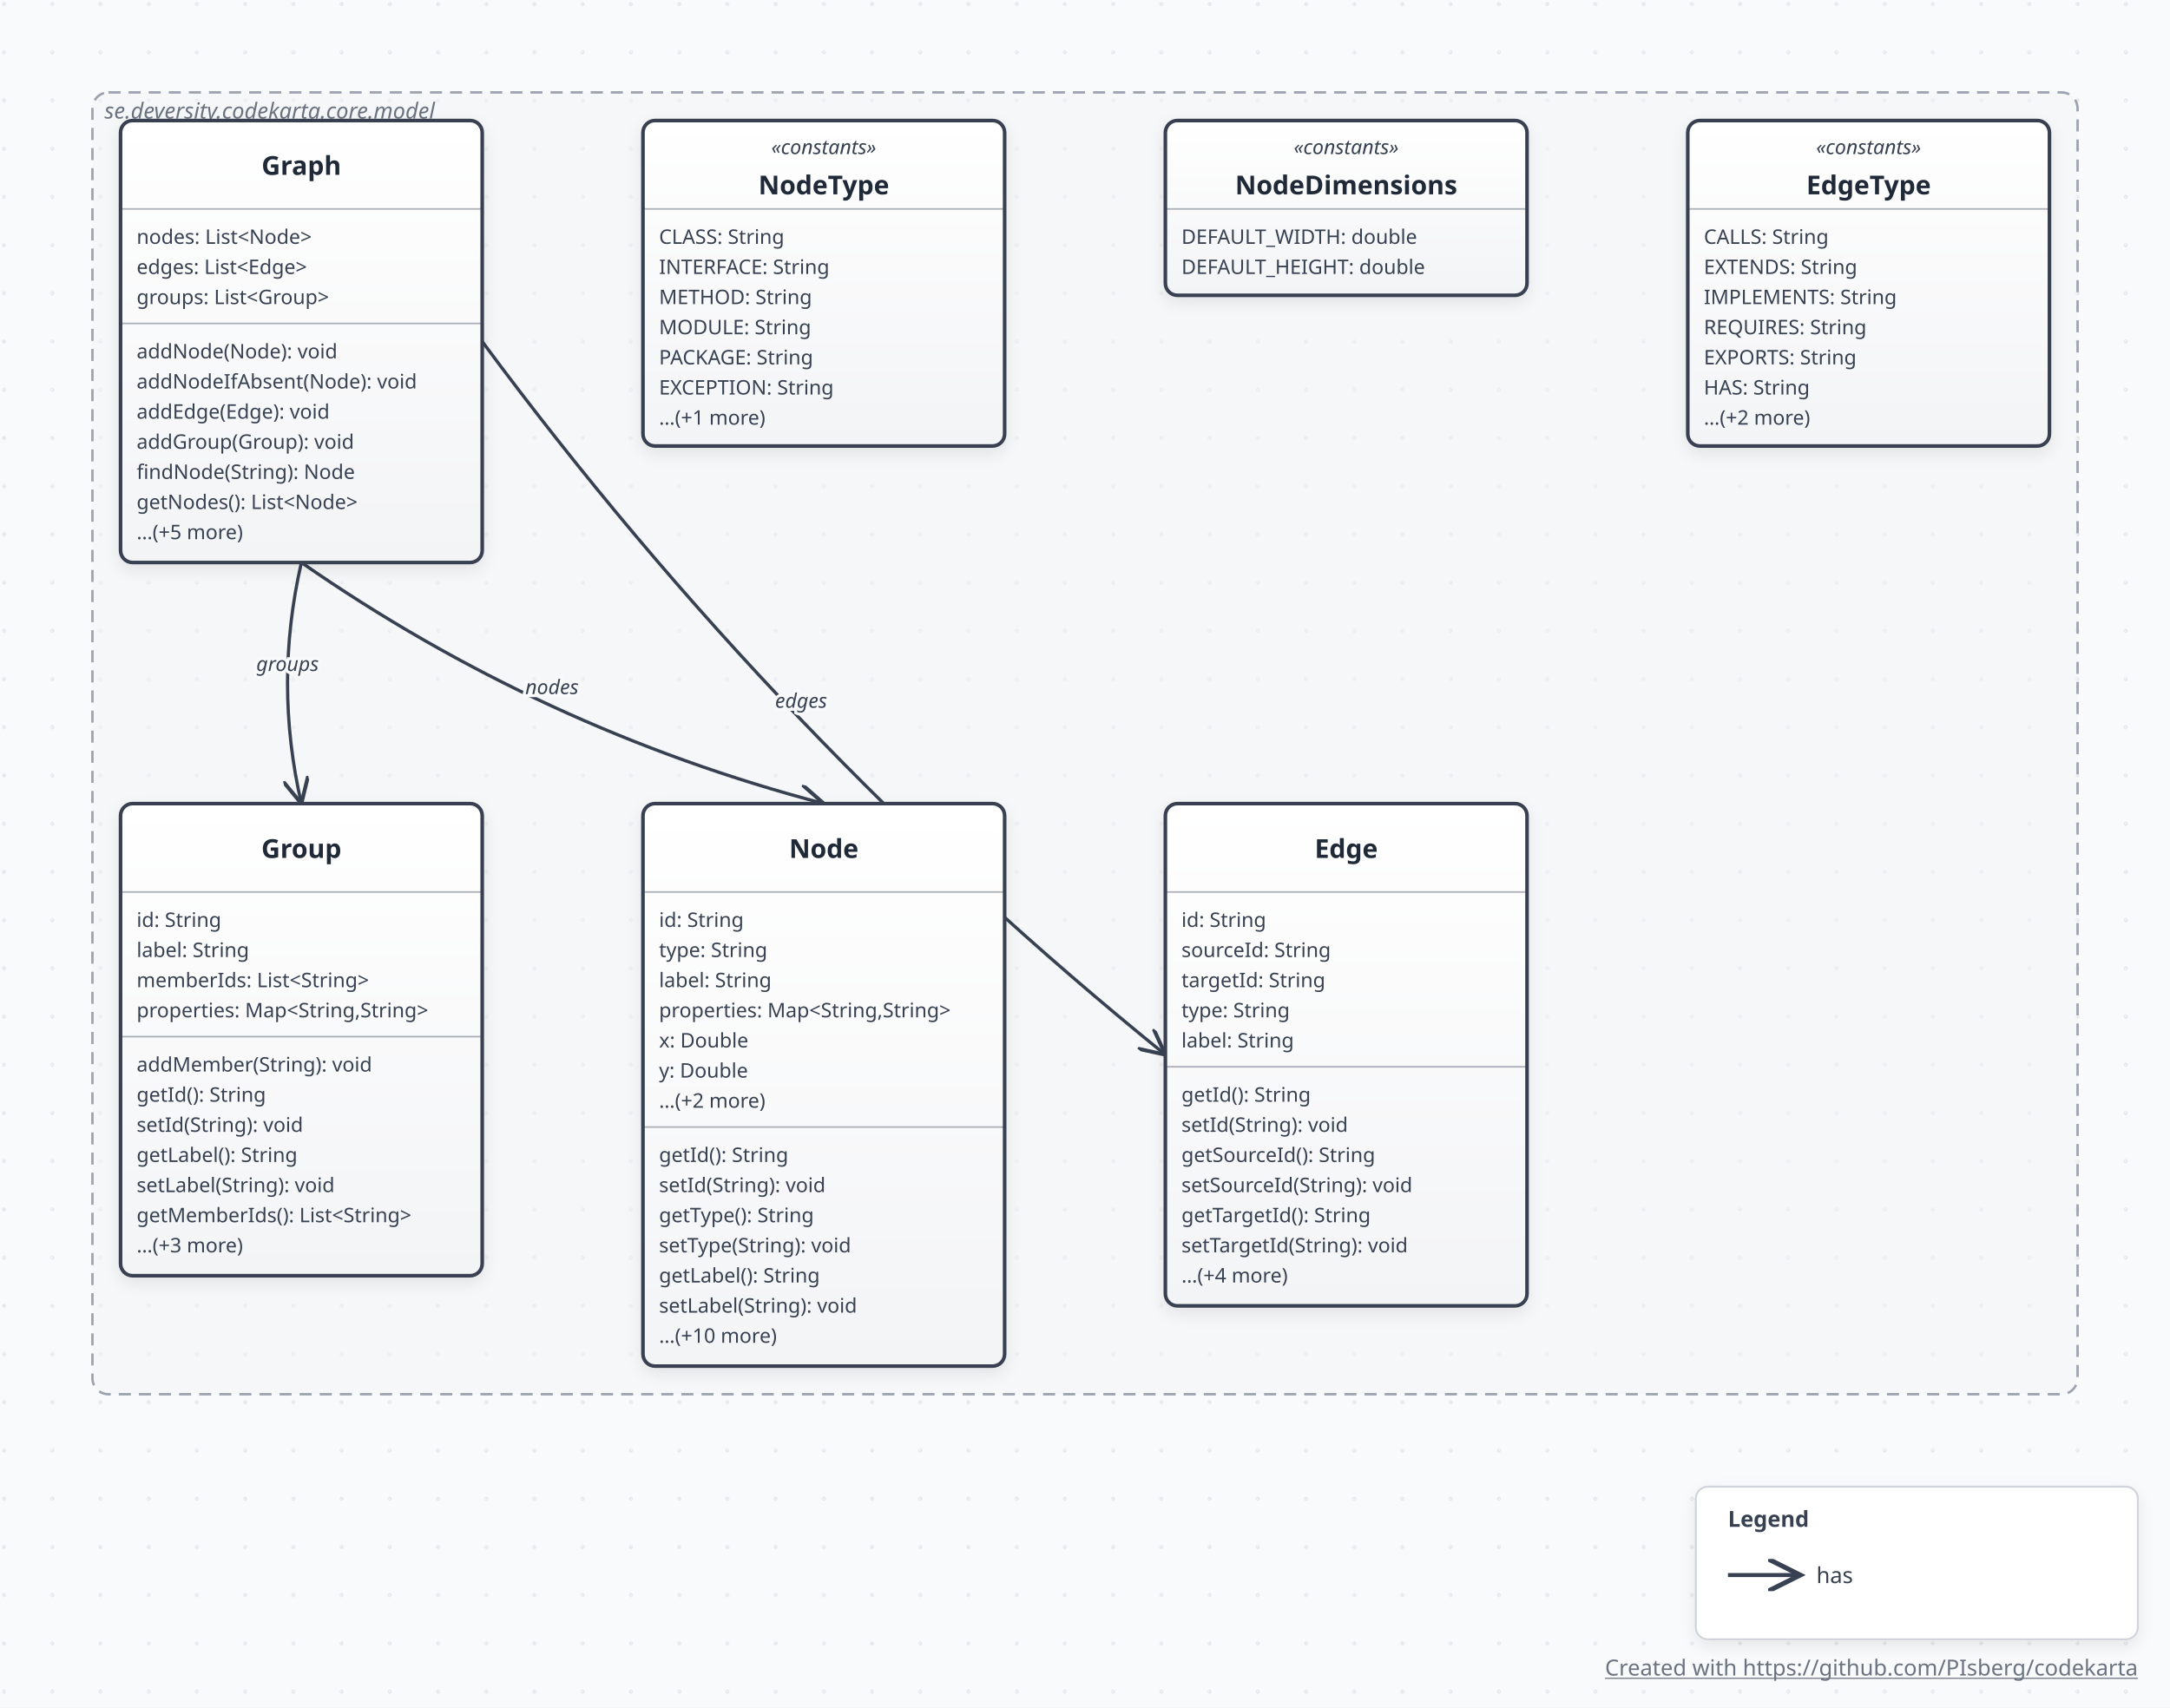
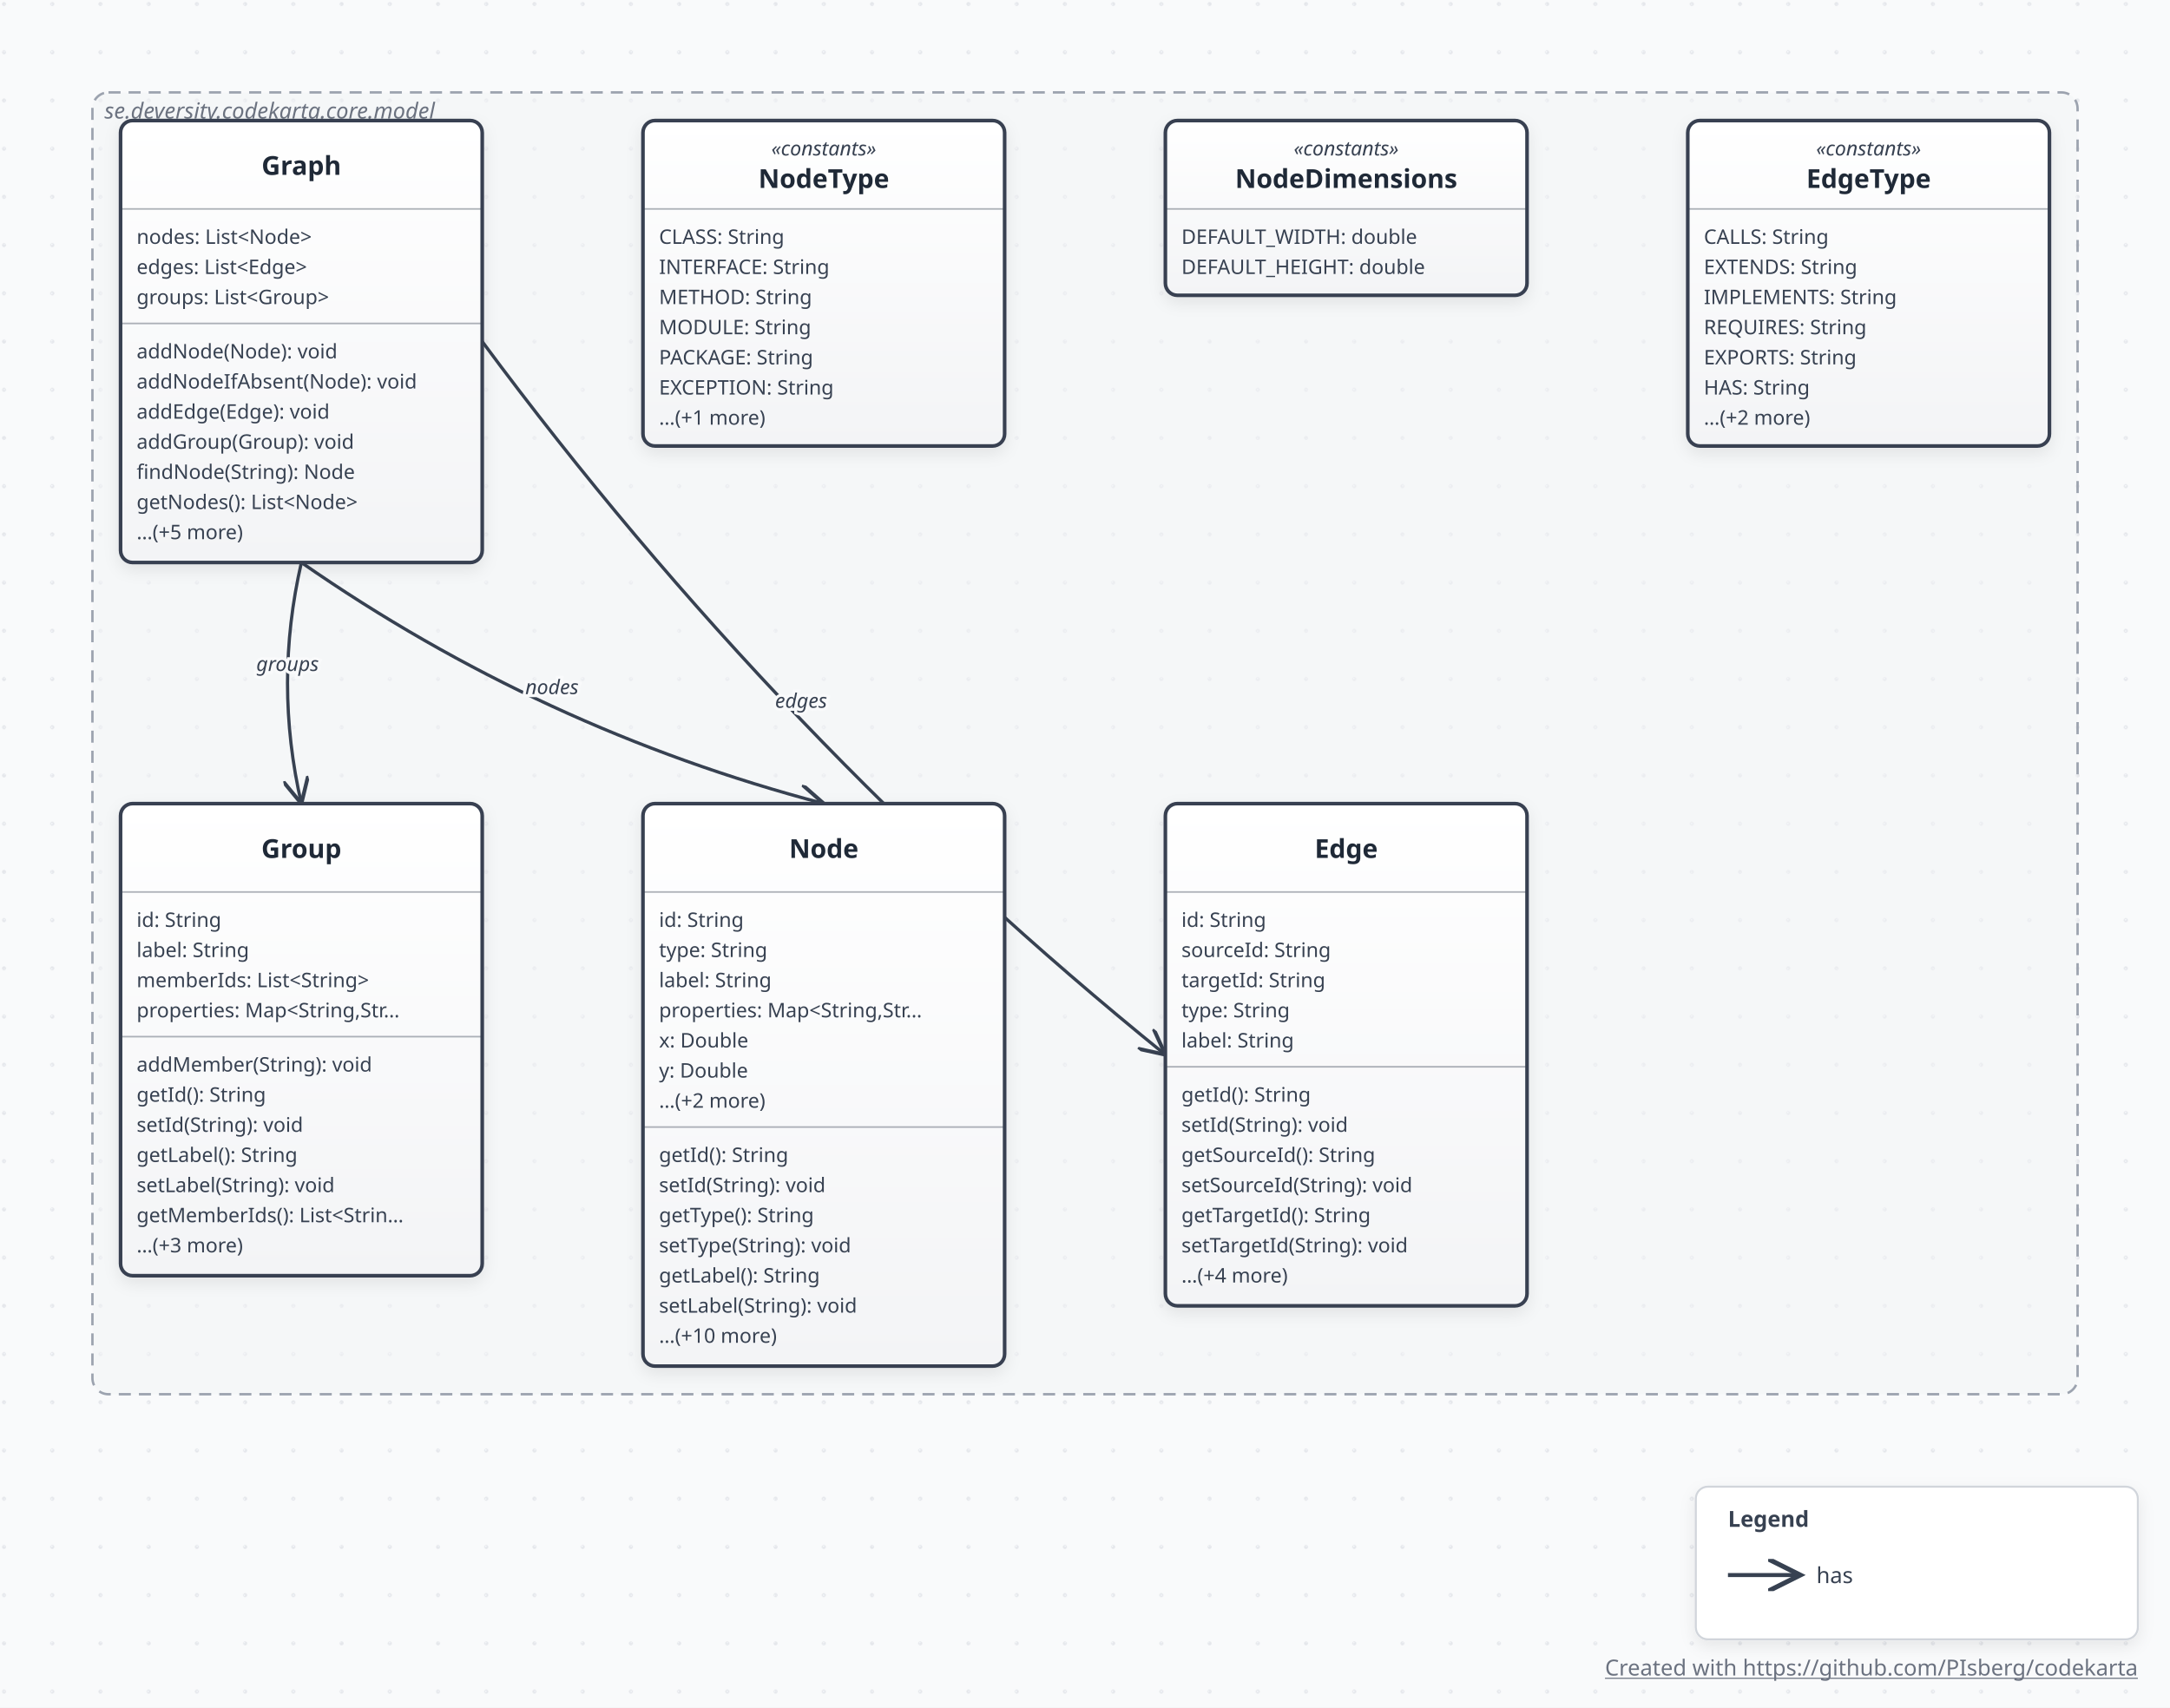
<svg xmlns="http://www.w3.org/2000/svg" width="1080" height="850" viewBox="0 0 1080 850">
  <defs>
    <style>
svg { font-family: 'Outfit', 'Inter', -apple-system, BlinkMacSystemFont, 'Segoe UI', sans-serif; }
text { font-family: 'Outfit', 'Inter', -apple-system, BlinkMacSystemFont, 'Segoe UI', sans-serif !important; }
.node-rect { transition: filter 0.2s ease, stroke-width 0.2s ease, stroke 0.2s ease; }
.node-rect:hover { stroke-width: 2.2 !important; filter: drop-shadow(0 8px 16px rgba(15, 23, 42, 0.12)) !important; }
.edge-line { stroke-linecap: round; stroke-linejoin: round; transition: stroke-width 0.2s ease; }
.edge-line:hover { stroke-width: 2.5 !important; }
.edge-label { paint-order: stroke; stroke: #f9fafb; stroke-width: 3; font-weight: 500; }
.diagram-attribution { fill: #9ca3af; text-decoration: none; transition: fill 0.2s ease; }
.diagram-attribution:hover { fill: #4b5563; text-decoration: underline; }
.group-rect { transition: stroke-width 0.2s ease; }
.node-label { pointer-events: none; }
</style>
    <filter id="nodeShadow" x="-20%" y="-20%" width="140%" height="140%">
      <feDropShadow dx="0" dy="3" stdDeviation="4" flood-color="#0f172a" flood-opacity="0.08" />
    </filter>
    <linearGradient id="grad-CLASS" x1="0%" y1="0%" x2="0%" y2="100%">
      <stop offset="0%" stop-color="#ffffff" />
      <stop offset="100%" stop-color="#f3f4f6" />
    </linearGradient>
    <linearGradient id="grad-INTERFACE" x1="0%" y1="0%" x2="0%" y2="100%">
      <stop offset="0%" stop-color="#eff6ff" />
      <stop offset="100%" stop-color="#dbeafe" />
    </linearGradient>
    <linearGradient id="grad-MODULE" x1="0%" y1="0%" x2="0%" y2="100%">
      <stop offset="0%" stop-color="#faf5ff" />
      <stop offset="100%" stop-color="#ede9fe" />
    </linearGradient>
    <linearGradient id="grad-METHOD" x1="0%" y1="0%" x2="0%" y2="100%">
      <stop offset="0%" stop-color="#fffbeb" />
      <stop offset="100%" stop-color="#fef3c7" />
    </linearGradient>
    <linearGradient id="grad-PACKAGE" x1="0%" y1="0%" x2="0%" y2="100%">
      <stop offset="0%" stop-color="#ecfdf5" />
      <stop offset="100%" stop-color="#d1fae5" />
    </linearGradient>
    <linearGradient id="grad-EXCEPTION" x1="0%" y1="0%" x2="0%" y2="100%">
      <stop offset="0%" stop-color="#fef2f2" />
      <stop offset="100%" stop-color="#fee2e2" />
    </linearGradient>
    <linearGradient id="grad-STATE" x1="0%" y1="0%" x2="0%" y2="100%">
      <stop offset="0%" stop-color="#f0f9ff" />
      <stop offset="100%" stop-color="#e0f2fe" />
    </linearGradient>
    <pattern id="dotGrid" width="24" height="24" patternUnits="userSpaceOnUse">
      <circle cx="2" cy="2" r="1" fill="#e5e7eb" />
    </pattern>
    <marker id="marker-open-374151" markerWidth="10" markerHeight="8" refX="8" refY="4" orient="auto">
      <path d="M0,0 L8,4 L0,8" fill="none" stroke="#374151" stroke-width="1.2" />
    </marker>
  </defs>
  <rect width="1080" height="850" fill="#f9fafb" />
  <rect width="1080" height="850" fill="url(#dotGrid)" />
  <rect class="group-rect" x="46.0" y="46.0" width="988.0" height="648.0" rx="8" fill="#f3f4f6" fill-opacity="0.5" stroke="#9ca3af" stroke-dasharray="6,4" stroke-width="1.2" />
  <text x="52.0" y="59.0" font-family="sans-serif" font-size="11" fill="#6b7280" font-style="italic">se.deversity.codekarta.core.model</text>
  <path class="edge-line" data-source="Graph" data-target="Node" data-type="HAS" d="M150.0 280.0 Q269.4 363.0 410.0 400.0" fill="none" stroke="#374151" stroke-width="1.6" marker-end="url(#marker-open-374151)" />
  <text class="edge-label" data-source="Graph" data-target="Node" data-type="HAS" x="274.7" y="345.5" text-anchor="middle" font-family="sans-serif" font-size="10" fill="#374151" font-style="italic">nodes</text>
  <path class="edge-line" data-source="Graph" data-target="Edge" data-type="HAS" d="M240.0 170.0 Q387.4 369.1 580.0 525.0" fill="none" stroke="#374151" stroke-width="1.6" marker-end="url(#marker-open-374151)" />
  <text class="edge-label" data-source="Graph" data-target="Edge" data-type="HAS" x="398.7" y="352.3" text-anchor="middle" font-family="sans-serif" font-size="10" fill="#374151" font-style="italic">edges</text>
  <path class="edge-line" data-source="Graph" data-target="Group" data-type="HAS" d="M150.0 280.0 Q136.2 340.0 150.0 400.0" fill="none" stroke="#374151" stroke-width="1.6" marker-end="url(#marker-open-374151)" />
  <text class="edge-label" data-source="Graph" data-target="Group" data-type="HAS" x="143.1" y="334.0" text-anchor="middle" font-family="sans-serif" font-size="10" fill="#374151" font-style="italic">groups</text>
  <g id="Edge">
    <rect class="node-rect" x="580.0" y="400.0" width="180.0" height="250.0" rx="6.0" fill="url(#grad-CLASS)" stroke="#374151" stroke-width="1.8" filter="url(#nodeShadow)" />
-     <text class="node-label" x="670.0" y="422.0" text-anchor="middle" dominant-baseline="central" font-family="sans-serif" font-size="13" font-weight="bold" fill="#1f2937">Edge</text>
+     <text class="node-label" x="670.0" y="422.0" text-anchor="middle" dominant-baseline="central" font-family="sans-serif" font-size="13.0" font-weight="bold" fill="#1f2937">Edge</text>
    <line x1="580.0" y1="444.0" x2="760.0" y2="444.0" stroke="#374151" stroke-width="0.8" opacity="0.4" />
    <text x="588.0" y="457.5" font-family="sans-serif" font-size="10" fill="#374151" dominant-baseline="central">id: String</text>
    <text x="588.0" y="472.5" font-family="sans-serif" font-size="10" fill="#374151" dominant-baseline="central">sourceId: String</text>
    <text x="588.0" y="487.5" font-family="sans-serif" font-size="10" fill="#374151" dominant-baseline="central">targetId: String</text>
    <text x="588.0" y="502.5" font-family="sans-serif" font-size="10" fill="#374151" dominant-baseline="central">type: String</text>
    <text x="588.0" y="517.5" font-family="sans-serif" font-size="10" fill="#374151" dominant-baseline="central">label: String</text>
    <line x1="580.0" y1="531.0" x2="760.0" y2="531.0" stroke="#374151" stroke-width="0.8" opacity="0.4" />
    <text x="588.0" y="544.5" font-family="sans-serif" font-size="10" fill="#374151" dominant-baseline="central">getId(): String</text>
    <text x="588.0" y="559.5" font-family="sans-serif" font-size="10" fill="#374151" dominant-baseline="central">setId(String): void</text>
    <text x="588.0" y="574.5" font-family="sans-serif" font-size="10" fill="#374151" dominant-baseline="central">getSourceId(): String</text>
    <text x="588.0" y="589.5" font-family="sans-serif" font-size="10" fill="#374151" dominant-baseline="central">setSourceId(String): void</text>
    <text x="588.0" y="604.5" font-family="sans-serif" font-size="10" fill="#374151" dominant-baseline="central">getTargetId(): String</text>
    <text x="588.0" y="619.5" font-family="sans-serif" font-size="10" fill="#374151" dominant-baseline="central">setTargetId(String): void</text>
    <text x="588.0" y="634.5" font-family="sans-serif" font-size="10" fill="#374151" dominant-baseline="central">…(+4 more)</text>
  </g>
  <g id="EdgeType">
    <rect class="node-rect" x="840.0" y="60.0" width="180.0" height="162.0" rx="6.0" fill="url(#grad-CLASS)" stroke="#374151" stroke-width="1.8" filter="url(#nodeShadow)" />
-     <text class="node-label" x="930.0" y="76.7" text-anchor="middle" font-family="sans-serif" font-size="10" fill="#374151" font-style="italic">«constants»</text>
-     <text class="node-label" x="930.0" y="91.7" text-anchor="middle" dominant-baseline="central" font-family="sans-serif" font-size="13" font-weight="bold" fill="#1f2937">EdgeType</text>
+     <text class="node-label" x="930.0" y="73.5" text-anchor="middle" dominant-baseline="central" font-family="sans-serif" font-size="10" fill="#374151" font-style="italic">«constants»</text>
+     <text class="node-label" x="930.0" y="88.5" text-anchor="middle" dominant-baseline="central" font-family="sans-serif" font-size="13.0" font-weight="bold" fill="#1f2937">EdgeType</text>
    <line x1="840.0" y1="104.0" x2="1020.0" y2="104.0" stroke="#374151" stroke-width="0.8" opacity="0.4" />
    <text x="848.0" y="117.5" font-family="sans-serif" font-size="10" fill="#374151" dominant-baseline="central">CALLS: String</text>
    <text x="848.0" y="132.5" font-family="sans-serif" font-size="10" fill="#374151" dominant-baseline="central">EXTENDS: String</text>
    <text x="848.0" y="147.5" font-family="sans-serif" font-size="10" fill="#374151" dominant-baseline="central">IMPLEMENTS: String</text>
    <text x="848.0" y="162.5" font-family="sans-serif" font-size="10" fill="#374151" dominant-baseline="central">REQUIRES: String</text>
    <text x="848.0" y="177.5" font-family="sans-serif" font-size="10" fill="#374151" dominant-baseline="central">EXPORTS: String</text>
    <text x="848.0" y="192.5" font-family="sans-serif" font-size="10" fill="#374151" dominant-baseline="central">HAS: String</text>
    <text x="848.0" y="207.5" font-family="sans-serif" font-size="10" fill="#374151" dominant-baseline="central">…(+2 more)</text>
  </g>
  <g id="Graph">
    <rect class="node-rect" x="60.0" y="60.0" width="180.0" height="220.0" rx="6.0" fill="url(#grad-CLASS)" stroke="#374151" stroke-width="1.8" filter="url(#nodeShadow)" />
-     <text class="node-label" x="150.0" y="82.0" text-anchor="middle" dominant-baseline="central" font-family="sans-serif" font-size="13" font-weight="bold" fill="#1f2937">Graph</text>
+     <text class="node-label" x="150.0" y="82.0" text-anchor="middle" dominant-baseline="central" font-family="sans-serif" font-size="13.0" font-weight="bold" fill="#1f2937">Graph</text>
    <line x1="60.0" y1="104.0" x2="240.0" y2="104.0" stroke="#374151" stroke-width="0.8" opacity="0.4" />
    <text x="68.0" y="117.5" font-family="sans-serif" font-size="10" fill="#374151" dominant-baseline="central">nodes: List&lt;Node&gt;</text>
    <text x="68.0" y="132.5" font-family="sans-serif" font-size="10" fill="#374151" dominant-baseline="central">edges: List&lt;Edge&gt;</text>
    <text x="68.0" y="147.5" font-family="sans-serif" font-size="10" fill="#374151" dominant-baseline="central">groups: List&lt;Group&gt;</text>
    <line x1="60.0" y1="161.0" x2="240.0" y2="161.0" stroke="#374151" stroke-width="0.8" opacity="0.4" />
    <text x="68.0" y="174.5" font-family="sans-serif" font-size="10" fill="#374151" dominant-baseline="central">addNode(Node): void</text>
    <text x="68.0" y="189.5" font-family="sans-serif" font-size="10" fill="#374151" dominant-baseline="central">addNodeIfAbsent(Node): void</text>
    <text x="68.0" y="204.5" font-family="sans-serif" font-size="10" fill="#374151" dominant-baseline="central">addEdge(Edge): void</text>
    <text x="68.0" y="219.5" font-family="sans-serif" font-size="10" fill="#374151" dominant-baseline="central">addGroup(Group): void</text>
    <text x="68.0" y="234.5" font-family="sans-serif" font-size="10" fill="#374151" dominant-baseline="central">findNode(String): Node</text>
    <text x="68.0" y="249.5" font-family="sans-serif" font-size="10" fill="#374151" dominant-baseline="central">getNodes(): List&lt;Node&gt;</text>
    <text x="68.0" y="264.5" font-family="sans-serif" font-size="10" fill="#374151" dominant-baseline="central">…(+5 more)</text>
  </g>
  <g id="Node">
    <rect class="node-rect" x="320.0" y="400.0" width="180.0" height="280.0" rx="6.0" fill="url(#grad-CLASS)" stroke="#374151" stroke-width="1.8" filter="url(#nodeShadow)" />
-     <text class="node-label" x="410.0" y="422.0" text-anchor="middle" dominant-baseline="central" font-family="sans-serif" font-size="13" font-weight="bold" fill="#1f2937">Node</text>
+     <text class="node-label" x="410.0" y="422.0" text-anchor="middle" dominant-baseline="central" font-family="sans-serif" font-size="13.0" font-weight="bold" fill="#1f2937">Node</text>
    <line x1="320.0" y1="444.0" x2="500.0" y2="444.0" stroke="#374151" stroke-width="0.8" opacity="0.4" />
    <text x="328.0" y="457.5" font-family="sans-serif" font-size="10" fill="#374151" dominant-baseline="central">id: String</text>
    <text x="328.0" y="472.5" font-family="sans-serif" font-size="10" fill="#374151" dominant-baseline="central">type: String</text>
    <text x="328.0" y="487.5" font-family="sans-serif" font-size="10" fill="#374151" dominant-baseline="central">label: String</text>
-     <text x="328.0" y="502.5" font-family="sans-serif" font-size="10" fill="#374151" dominant-baseline="central">properties: Map&lt;String,String&gt;</text>
+     <text x="328.0" y="502.5" font-family="sans-serif" font-size="10" fill="#374151" dominant-baseline="central">properties: Map&lt;String,Str…</text>
    <text x="328.0" y="517.5" font-family="sans-serif" font-size="10" fill="#374151" dominant-baseline="central">x: Double</text>
    <text x="328.0" y="532.5" font-family="sans-serif" font-size="10" fill="#374151" dominant-baseline="central">y: Double</text>
    <text x="328.0" y="547.5" font-family="sans-serif" font-size="10" fill="#374151" dominant-baseline="central">…(+2 more)</text>
    <line x1="320.0" y1="561.0" x2="500.0" y2="561.0" stroke="#374151" stroke-width="0.8" opacity="0.4" />
    <text x="328.0" y="574.5" font-family="sans-serif" font-size="10" fill="#374151" dominant-baseline="central">getId(): String</text>
    <text x="328.0" y="589.5" font-family="sans-serif" font-size="10" fill="#374151" dominant-baseline="central">setId(String): void</text>
    <text x="328.0" y="604.5" font-family="sans-serif" font-size="10" fill="#374151" dominant-baseline="central">getType(): String</text>
    <text x="328.0" y="619.5" font-family="sans-serif" font-size="10" fill="#374151" dominant-baseline="central">setType(String): void</text>
    <text x="328.0" y="634.5" font-family="sans-serif" font-size="10" fill="#374151" dominant-baseline="central">getLabel(): String</text>
    <text x="328.0" y="649.5" font-family="sans-serif" font-size="10" fill="#374151" dominant-baseline="central">setLabel(String): void</text>
    <text x="328.0" y="664.5" font-family="sans-serif" font-size="10" fill="#374151" dominant-baseline="central">…(+10 more)</text>
  </g>
  <g id="Group">
    <rect class="node-rect" x="60.0" y="400.0" width="180.0" height="235.0" rx="6.0" fill="url(#grad-CLASS)" stroke="#374151" stroke-width="1.8" filter="url(#nodeShadow)" />
-     <text class="node-label" x="150.0" y="422.0" text-anchor="middle" dominant-baseline="central" font-family="sans-serif" font-size="13" font-weight="bold" fill="#1f2937">Group</text>
+     <text class="node-label" x="150.0" y="422.0" text-anchor="middle" dominant-baseline="central" font-family="sans-serif" font-size="13.0" font-weight="bold" fill="#1f2937">Group</text>
    <line x1="60.0" y1="444.0" x2="240.0" y2="444.0" stroke="#374151" stroke-width="0.8" opacity="0.4" />
    <text x="68.0" y="457.5" font-family="sans-serif" font-size="10" fill="#374151" dominant-baseline="central">id: String</text>
    <text x="68.0" y="472.5" font-family="sans-serif" font-size="10" fill="#374151" dominant-baseline="central">label: String</text>
    <text x="68.0" y="487.5" font-family="sans-serif" font-size="10" fill="#374151" dominant-baseline="central">memberIds: List&lt;String&gt;</text>
-     <text x="68.0" y="502.5" font-family="sans-serif" font-size="10" fill="#374151" dominant-baseline="central">properties: Map&lt;String,String&gt;</text>
+     <text x="68.0" y="502.5" font-family="sans-serif" font-size="10" fill="#374151" dominant-baseline="central">properties: Map&lt;String,Str…</text>
    <line x1="60.0" y1="516.0" x2="240.0" y2="516.0" stroke="#374151" stroke-width="0.8" opacity="0.4" />
    <text x="68.0" y="529.5" font-family="sans-serif" font-size="10" fill="#374151" dominant-baseline="central">addMember(String): void</text>
    <text x="68.0" y="544.5" font-family="sans-serif" font-size="10" fill="#374151" dominant-baseline="central">getId(): String</text>
    <text x="68.0" y="559.5" font-family="sans-serif" font-size="10" fill="#374151" dominant-baseline="central">setId(String): void</text>
    <text x="68.0" y="574.5" font-family="sans-serif" font-size="10" fill="#374151" dominant-baseline="central">getLabel(): String</text>
    <text x="68.0" y="589.5" font-family="sans-serif" font-size="10" fill="#374151" dominant-baseline="central">setLabel(String): void</text>
-     <text x="68.0" y="604.5" font-family="sans-serif" font-size="10" fill="#374151" dominant-baseline="central">getMemberIds(): List&lt;String&gt;</text>
+     <text x="68.0" y="604.5" font-family="sans-serif" font-size="10" fill="#374151" dominant-baseline="central">getMemberIds(): List&lt;Strin…</text>
    <text x="68.0" y="619.5" font-family="sans-serif" font-size="10" fill="#374151" dominant-baseline="central">…(+3 more)</text>
  </g>
  <g id="NodeDimensions">
    <rect class="node-rect" x="580.0" y="60.0" width="180.0" height="87.0" rx="6.0" fill="url(#grad-CLASS)" stroke="#374151" stroke-width="1.8" filter="url(#nodeShadow)" />
-     <text class="node-label" x="670.0" y="76.7" text-anchor="middle" font-family="sans-serif" font-size="10" fill="#374151" font-style="italic">«constants»</text>
-     <text class="node-label" x="670.0" y="91.7" text-anchor="middle" dominant-baseline="central" font-family="sans-serif" font-size="13" font-weight="bold" fill="#1f2937">NodeDimensions</text>
+     <text class="node-label" x="670.0" y="73.5" text-anchor="middle" dominant-baseline="central" font-family="sans-serif" font-size="10" fill="#374151" font-style="italic">«constants»</text>
+     <text class="node-label" x="670.0" y="88.5" text-anchor="middle" dominant-baseline="central" font-family="sans-serif" font-size="13.0" font-weight="bold" fill="#1f2937">NodeDimensions</text>
    <line x1="580.0" y1="104.0" x2="760.0" y2="104.0" stroke="#374151" stroke-width="0.8" opacity="0.4" />
    <text x="588.0" y="117.5" font-family="sans-serif" font-size="10" fill="#374151" dominant-baseline="central">DEFAULT_WIDTH: double</text>
    <text x="588.0" y="132.5" font-family="sans-serif" font-size="10" fill="#374151" dominant-baseline="central">DEFAULT_HEIGHT: double</text>
  </g>
  <g id="NodeType">
    <rect class="node-rect" x="320.0" y="60.0" width="180.0" height="162.0" rx="6.0" fill="url(#grad-CLASS)" stroke="#374151" stroke-width="1.8" filter="url(#nodeShadow)" />
-     <text class="node-label" x="410.0" y="76.7" text-anchor="middle" font-family="sans-serif" font-size="10" fill="#374151" font-style="italic">«constants»</text>
-     <text class="node-label" x="410.0" y="91.7" text-anchor="middle" dominant-baseline="central" font-family="sans-serif" font-size="13" font-weight="bold" fill="#1f2937">NodeType</text>
+     <text class="node-label" x="410.0" y="73.5" text-anchor="middle" dominant-baseline="central" font-family="sans-serif" font-size="10" fill="#374151" font-style="italic">«constants»</text>
+     <text class="node-label" x="410.0" y="88.5" text-anchor="middle" dominant-baseline="central" font-family="sans-serif" font-size="13.0" font-weight="bold" fill="#1f2937">NodeType</text>
    <line x1="320.0" y1="104.0" x2="500.0" y2="104.0" stroke="#374151" stroke-width="0.8" opacity="0.4" />
    <text x="328.0" y="117.5" font-family="sans-serif" font-size="10" fill="#374151" dominant-baseline="central">CLASS: String</text>
    <text x="328.0" y="132.5" font-family="sans-serif" font-size="10" fill="#374151" dominant-baseline="central">INTERFACE: String</text>
    <text x="328.0" y="147.5" font-family="sans-serif" font-size="10" fill="#374151" dominant-baseline="central">METHOD: String</text>
    <text x="328.0" y="162.5" font-family="sans-serif" font-size="10" fill="#374151" dominant-baseline="central">MODULE: String</text>
    <text x="328.0" y="177.5" font-family="sans-serif" font-size="10" fill="#374151" dominant-baseline="central">PACKAGE: String</text>
    <text x="328.0" y="192.5" font-family="sans-serif" font-size="10" fill="#374151" dominant-baseline="central">EXCEPTION: String</text>
    <text x="328.0" y="207.5" font-family="sans-serif" font-size="10" fill="#374151" dominant-baseline="central">…(+1 more)</text>
  </g>
  <rect x="844.0" y="740.0" width="220.0" height="76.0" rx="6" fill="#ffffff" stroke="#d1d5db" stroke-width="1" filter="url(#nodeShadow)" />
  <text x="860.0" y="760.0" font-family="sans-serif" font-size="11" font-weight="bold" fill="#374151">Legend</text>
  <line x1="860.0" y1="784.0" x2="896.0" y2="784.0" stroke="#374151" stroke-width="2" marker-end="url(#marker-open-374151)" />
  <text x="904.0" y="788.0" font-family="sans-serif" font-size="11" fill="#374151">has</text>
  <a class="diagram-attribution" href="https://github.com/PIsberg/codekarta" target="_blank" rel="noopener noreferrer">
    <text x="1064.0" y="834.0" text-anchor="end" font-family="sans-serif" font-size="11" fill="#6b7280" text-decoration="underline">Created with https://github.com/PIsberg/codekarta</text>
  </a>
</svg>
